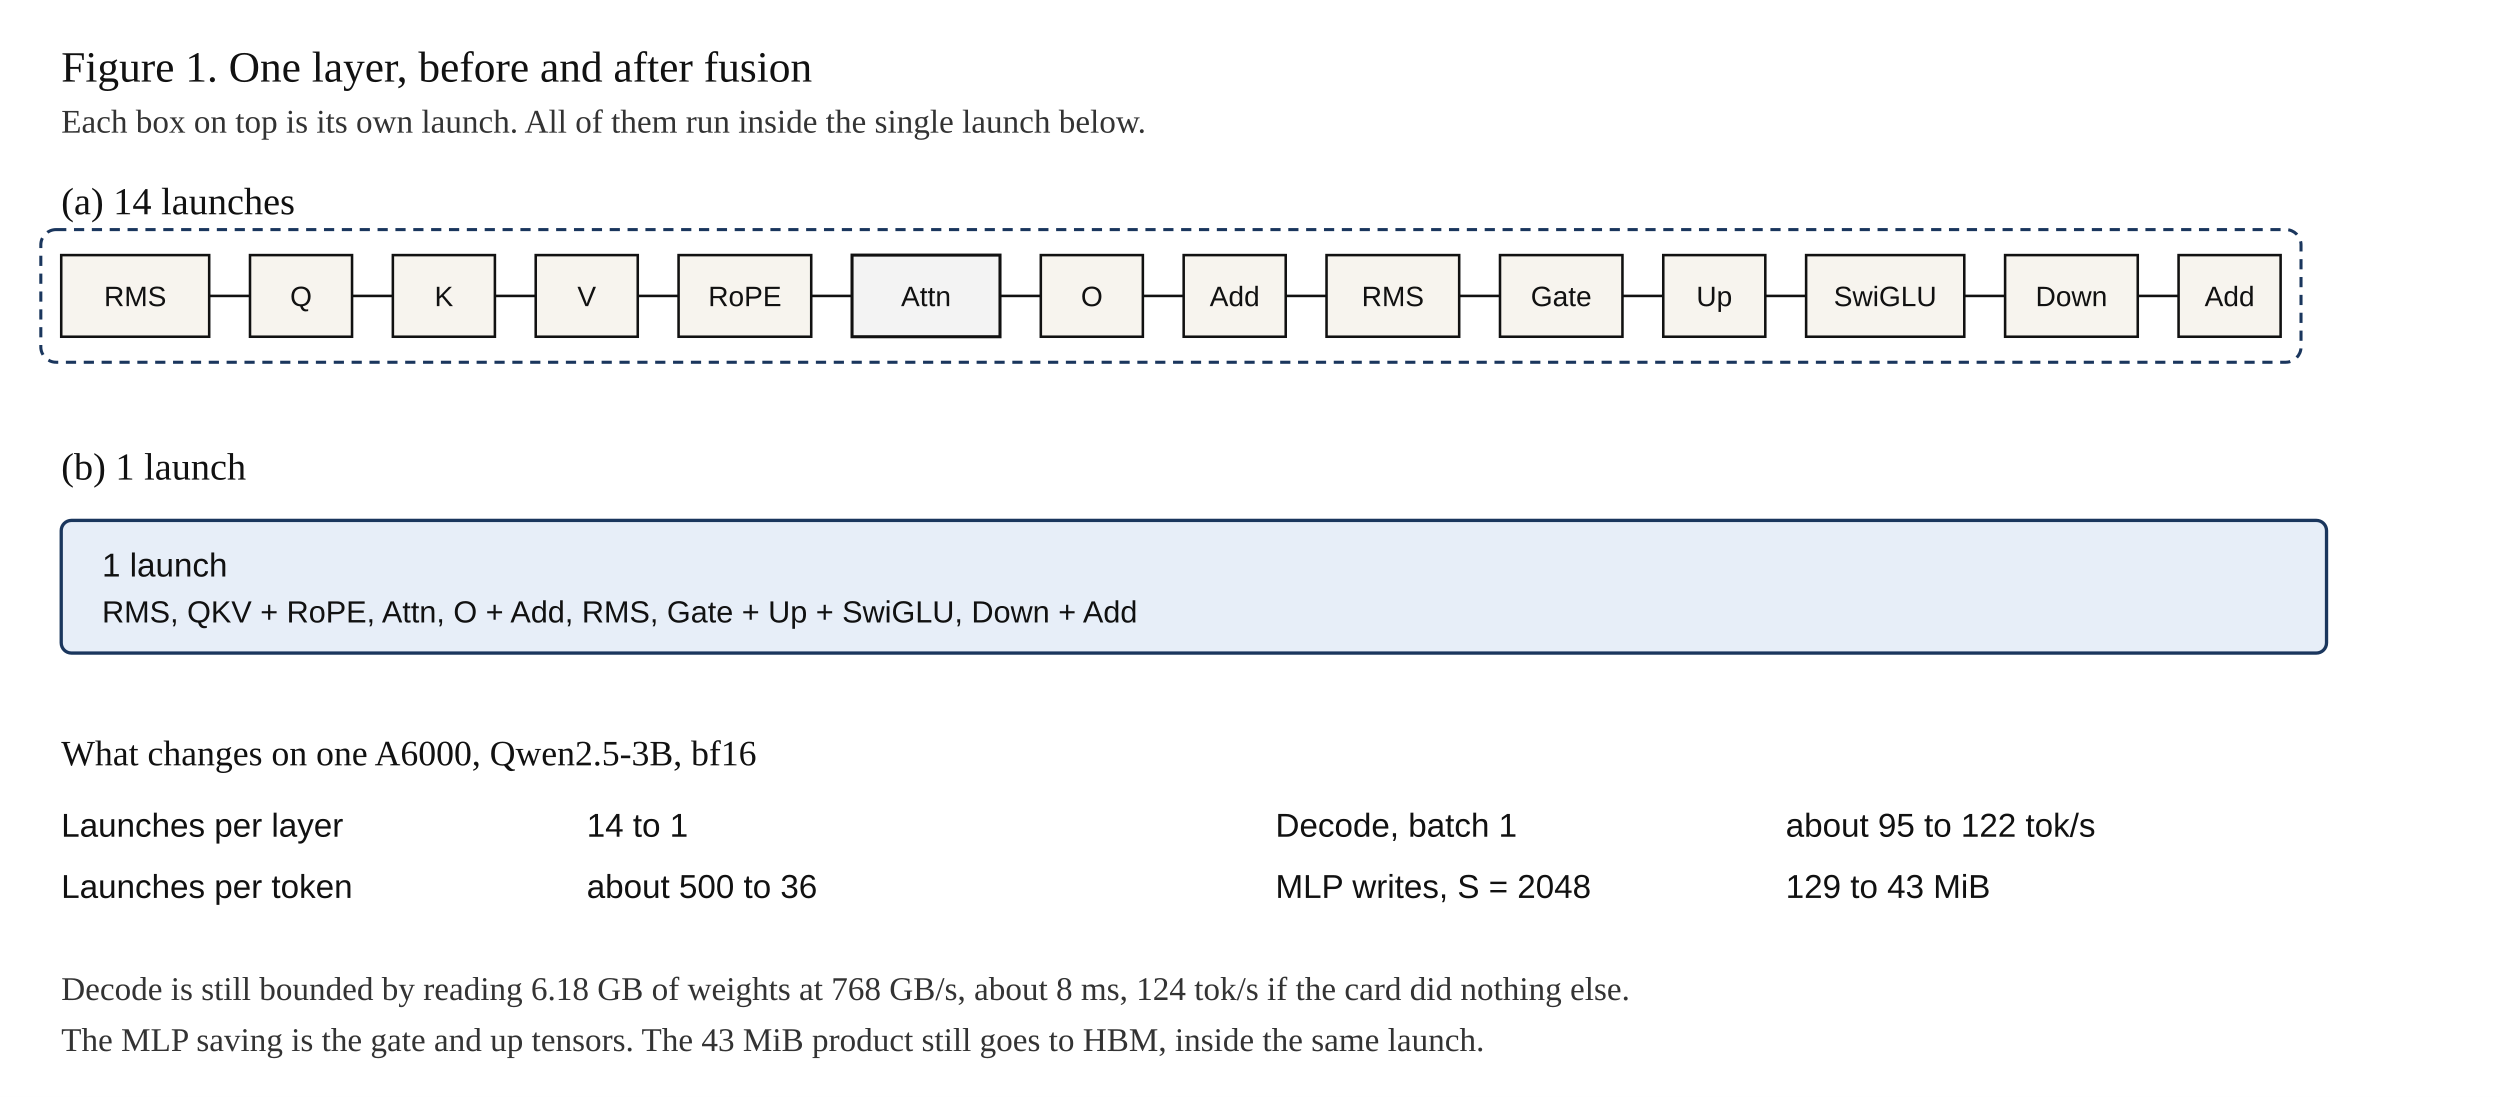
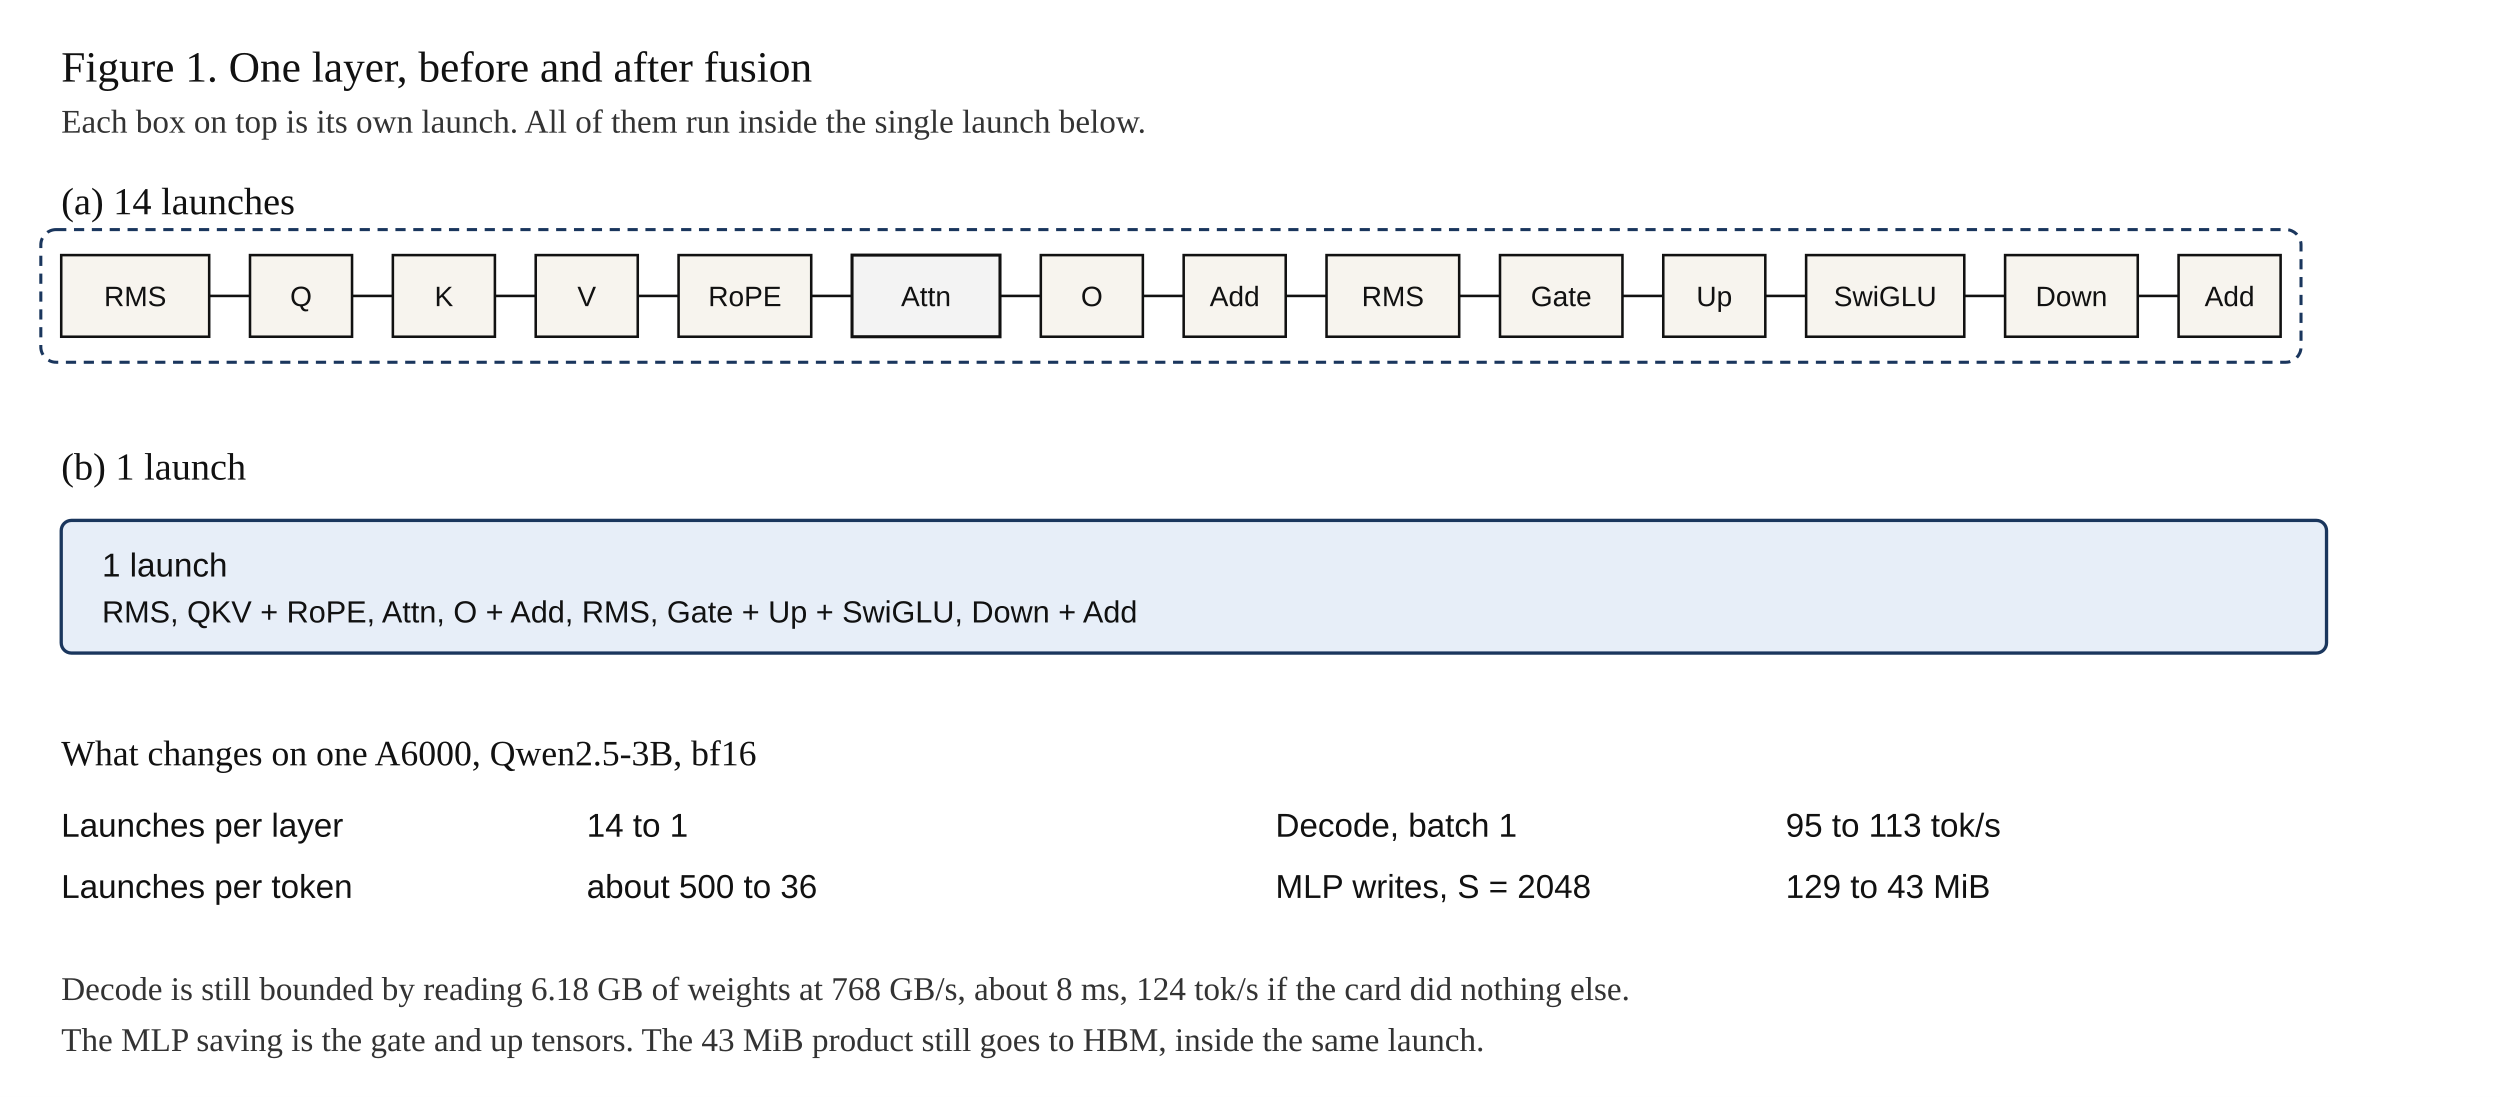
<svg xmlns="http://www.w3.org/2000/svg" width="980" height="430" viewBox="0 0 980 430" role="img" aria-labelledby="title desc">
  <style>
    .paper { fill: #fff; }
    .serif { font-family: "Liberation Serif", "Times New Roman", Times, serif; fill: #111; }
    .sans { font-family: "Liberation Sans", Arial, sans-serif; fill: #111; }
    .muted { fill: #333; }
    .node { fill: #f7f4ee; stroke: #111; stroke-width: 1; }
    .attn { fill: #f3f3f3; stroke: #111; stroke-width: 1.2; }
    .fused { fill: #e7eef8; stroke: #1a365d; stroke-width: 1.3; }
    .group { fill: none; stroke: #1a365d; stroke-width: 1.2; stroke-dasharray: 4 3; }
    .edge { stroke: #111; stroke-width: 1; fill: none; }
  </style>
  <rect class="paper" width="980" height="430" />
  <text class="serif" x="24" y="32" font-size="17">Figure 1. One layer, before and after fusion</text>
  <text class="serif muted" x="24" y="52" font-size="13">Each box on top is its own launch. All of them run inside the single launch below.</text>
  <text class="serif" x="24" y="84" font-size="15">(a) 14 launches</text>
  <g class="sans" font-size="11" text-anchor="middle">
    <rect class="node" x="24" y="100" width="58" height="32" />
    <text x="53" y="120">RMS</text>
    <rect class="node" x="98" y="100" width="40" height="32" />
    <text x="118" y="120">Q</text>
    <rect class="node" x="154" y="100" width="40" height="32" />
    <text x="174" y="120">K</text>
    <rect class="node" x="210" y="100" width="40" height="32" />
    <text x="230" y="120">V</text>
    <rect class="node" x="266" y="100" width="52" height="32" />
    <text x="292" y="120">RoPE</text>
    <rect class="attn" x="334" y="100" width="58" height="32" />
    <text x="363" y="120">Attn</text>
    <rect class="node" x="408" y="100" width="40" height="32" />
    <text x="428" y="120">O</text>
    <rect class="node" x="464" y="100" width="40" height="32" />
    <text x="484" y="120">Add</text>
    <rect class="node" x="520" y="100" width="52" height="32" />
    <text x="546" y="120">RMS</text>
    <rect class="node" x="588" y="100" width="48" height="32" />
    <text x="612" y="120">Gate</text>
    <rect class="node" x="652" y="100" width="40" height="32" />
    <text x="672" y="120">Up</text>
    <rect class="node" x="708" y="100" width="62" height="32" />
    <text x="739" y="120">SwiGLU</text>
    <rect class="node" x="786" y="100" width="52" height="32" />
    <text x="812" y="120">Down</text>
    <rect class="node" x="854" y="100" width="40" height="32" />
    <text x="874" y="120">Add</text>
  </g>
  <g class="edge">
    <path d="M82 116 H98 M138 116 H154 M194 116 H210 M250 116 H266 M318 116 H334 M392 116 H408 M448 116 H464 M504 116 H520 M572 116 H588 M636 116 H652 M692 116 H708 M770 116 H786 M838 116 H854" />
  </g>
  <rect class="group" x="16" y="90" width="886" height="52" rx="6" />
  <text class="serif" x="24" y="188" font-size="15">(b) 1 launch</text>
  <rect class="fused" x="24" y="204" width="888" height="52" rx="4" />
  <text class="sans" x="40" y="226" font-size="13">1 launch</text>
  <text class="sans" x="40" y="244" font-size="12">RMS, QKV + RoPE, Attn, O + Add, RMS, Gate + Up + SwiGLU, Down + Add</text>
  <text class="serif" x="24" y="300" font-size="14">What changes on one A6000, Qwen2.5-3B, bf16</text>
  <g class="sans" font-size="13">
    <text x="24" y="328">Launches per layer</text>
    <text x="230" y="328">14 to 1</text>
    <text x="24" y="352">Launches per token</text>
    <text x="230" y="352">about 500 to 36</text>
    <text x="500" y="328">Decode, batch 1</text>
-     <text x="700" y="328">about 95 to 122 tok/s</text>
+     <text x="700" y="328">95 to 113 tok/s</text>
    <text x="500" y="352">MLP writes, S = 2048</text>
    <text x="700" y="352">129 to 43 MiB</text>
  </g>
  <text class="serif muted" x="24" y="392" font-size="13">Decode is still bounded by reading 6.18 GB of weights at 768 GB/s, about 8 ms, 124 tok/s if the card did nothing else.</text>
  <text class="serif muted" x="24" y="412" font-size="13">The MLP saving is the gate and up tensors. The 43 MiB product still goes to HBM, inside the same launch.</text>
</svg>
